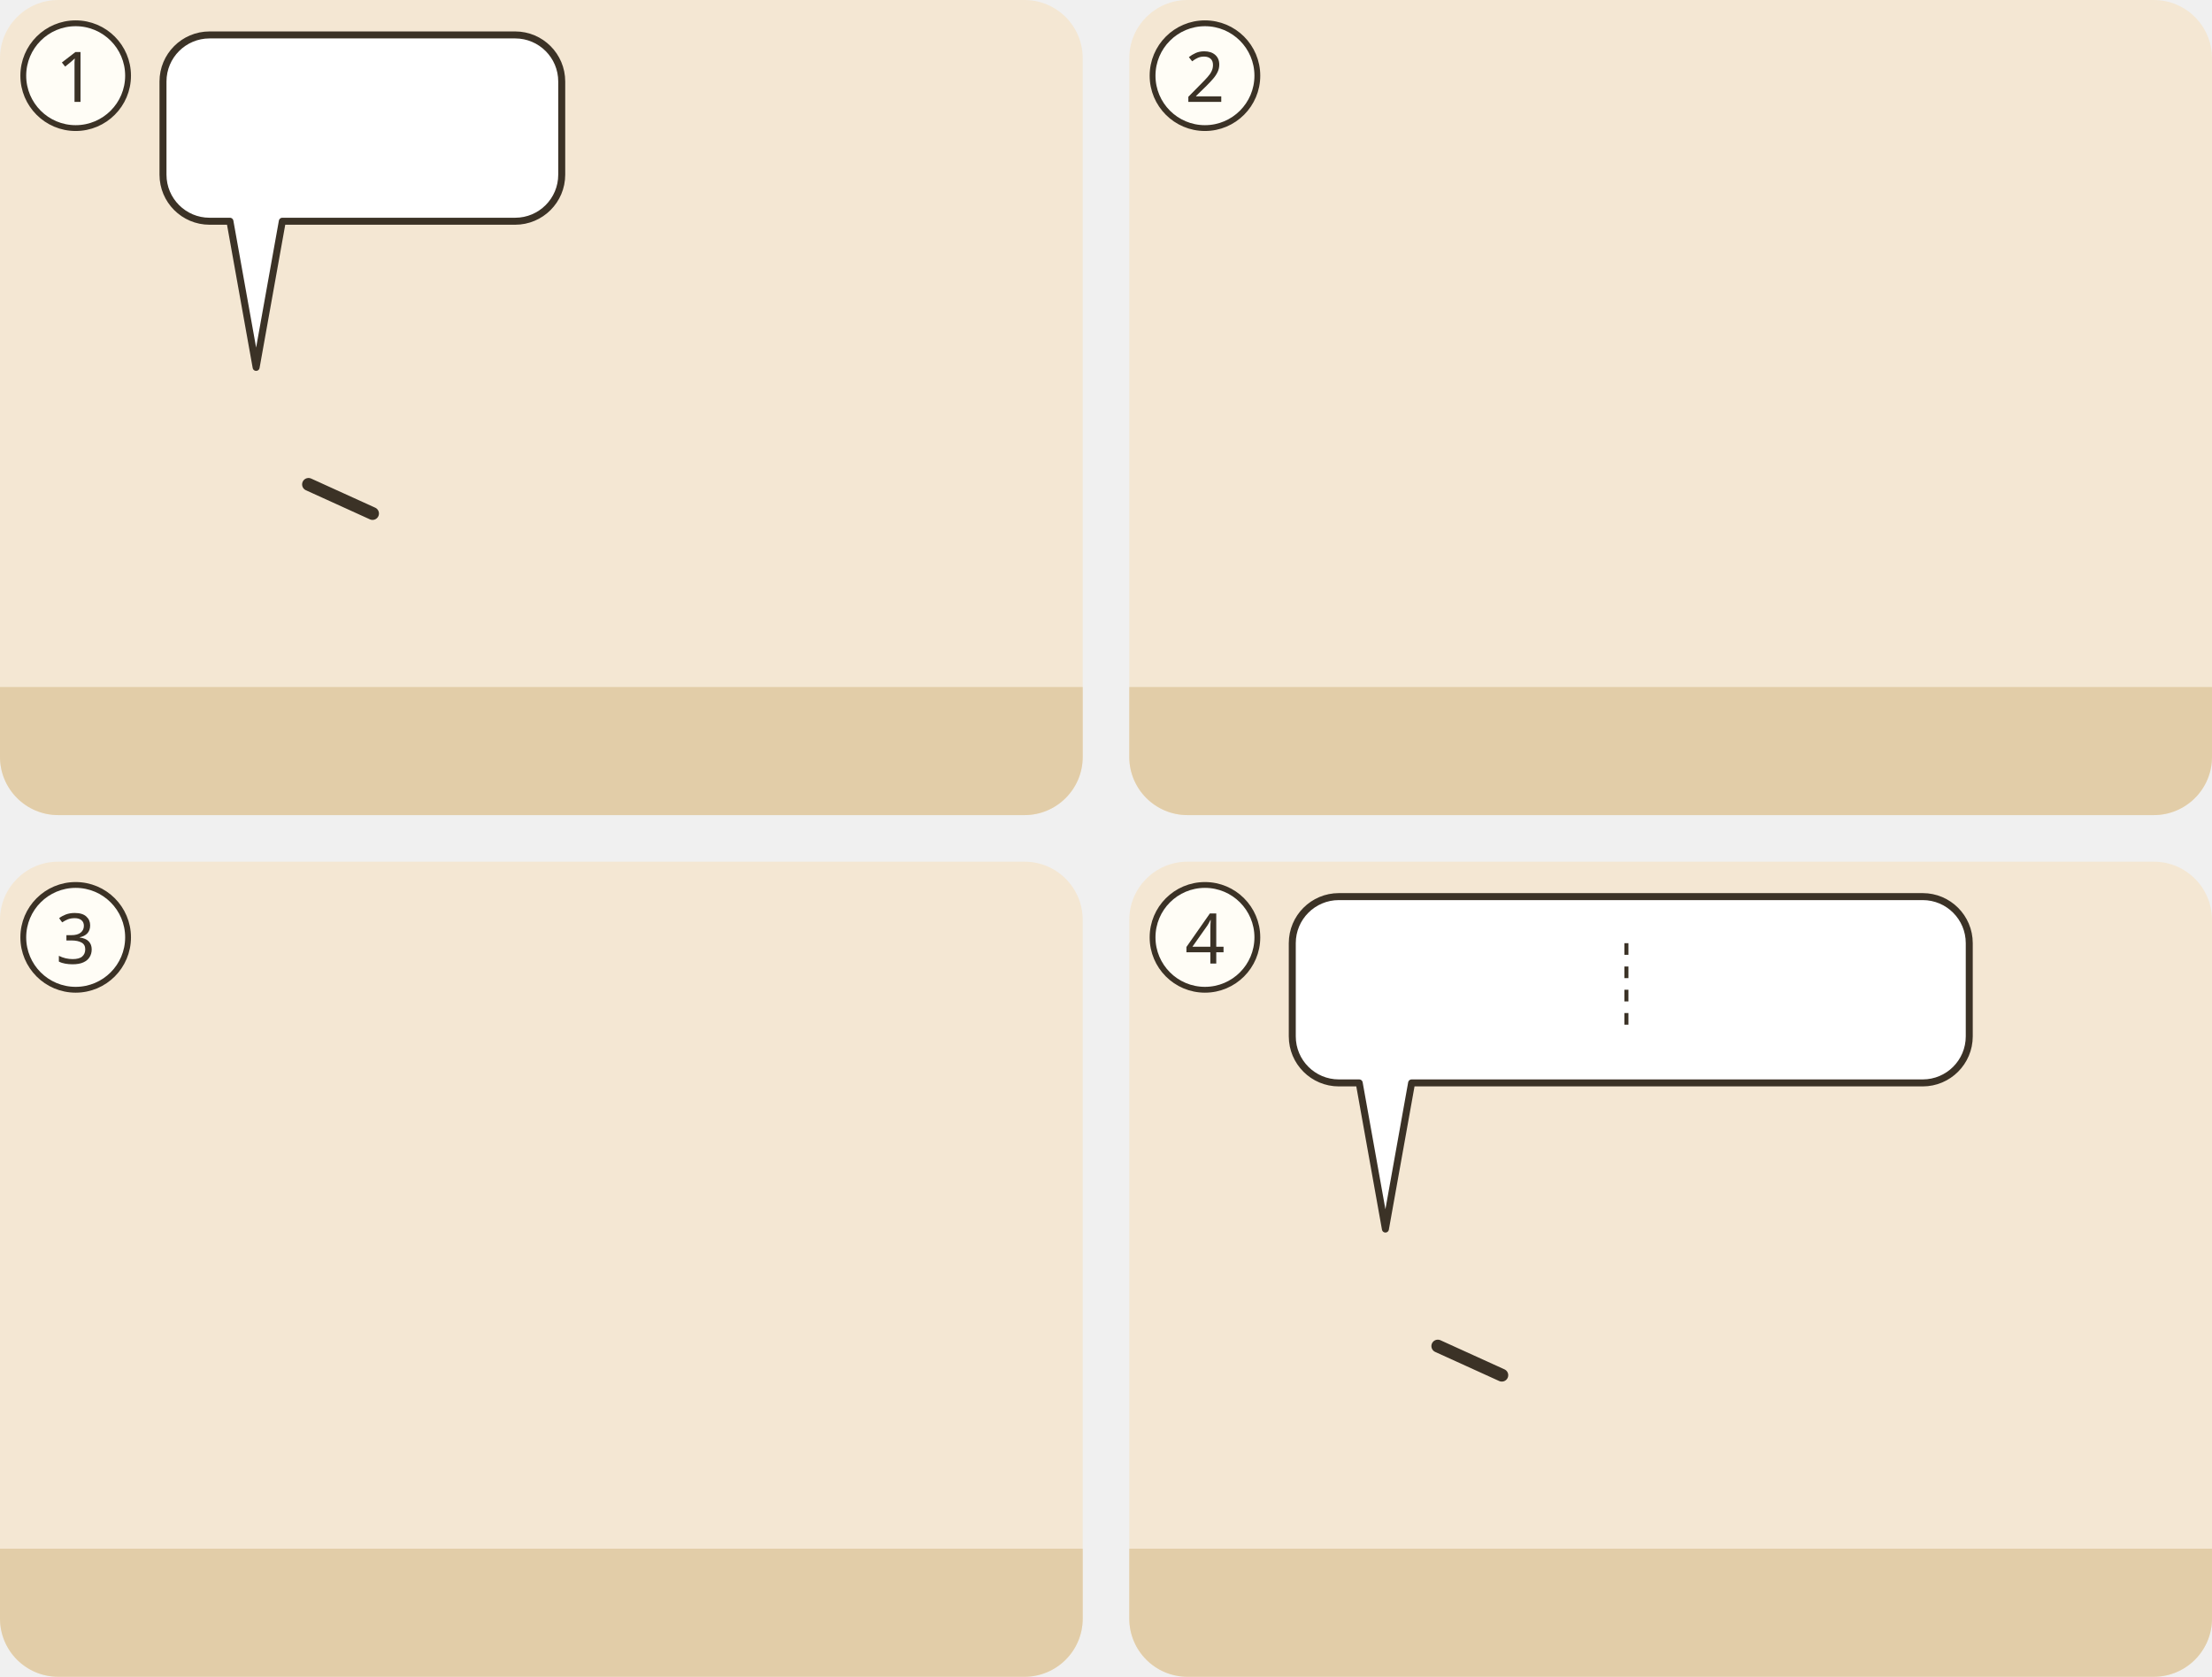
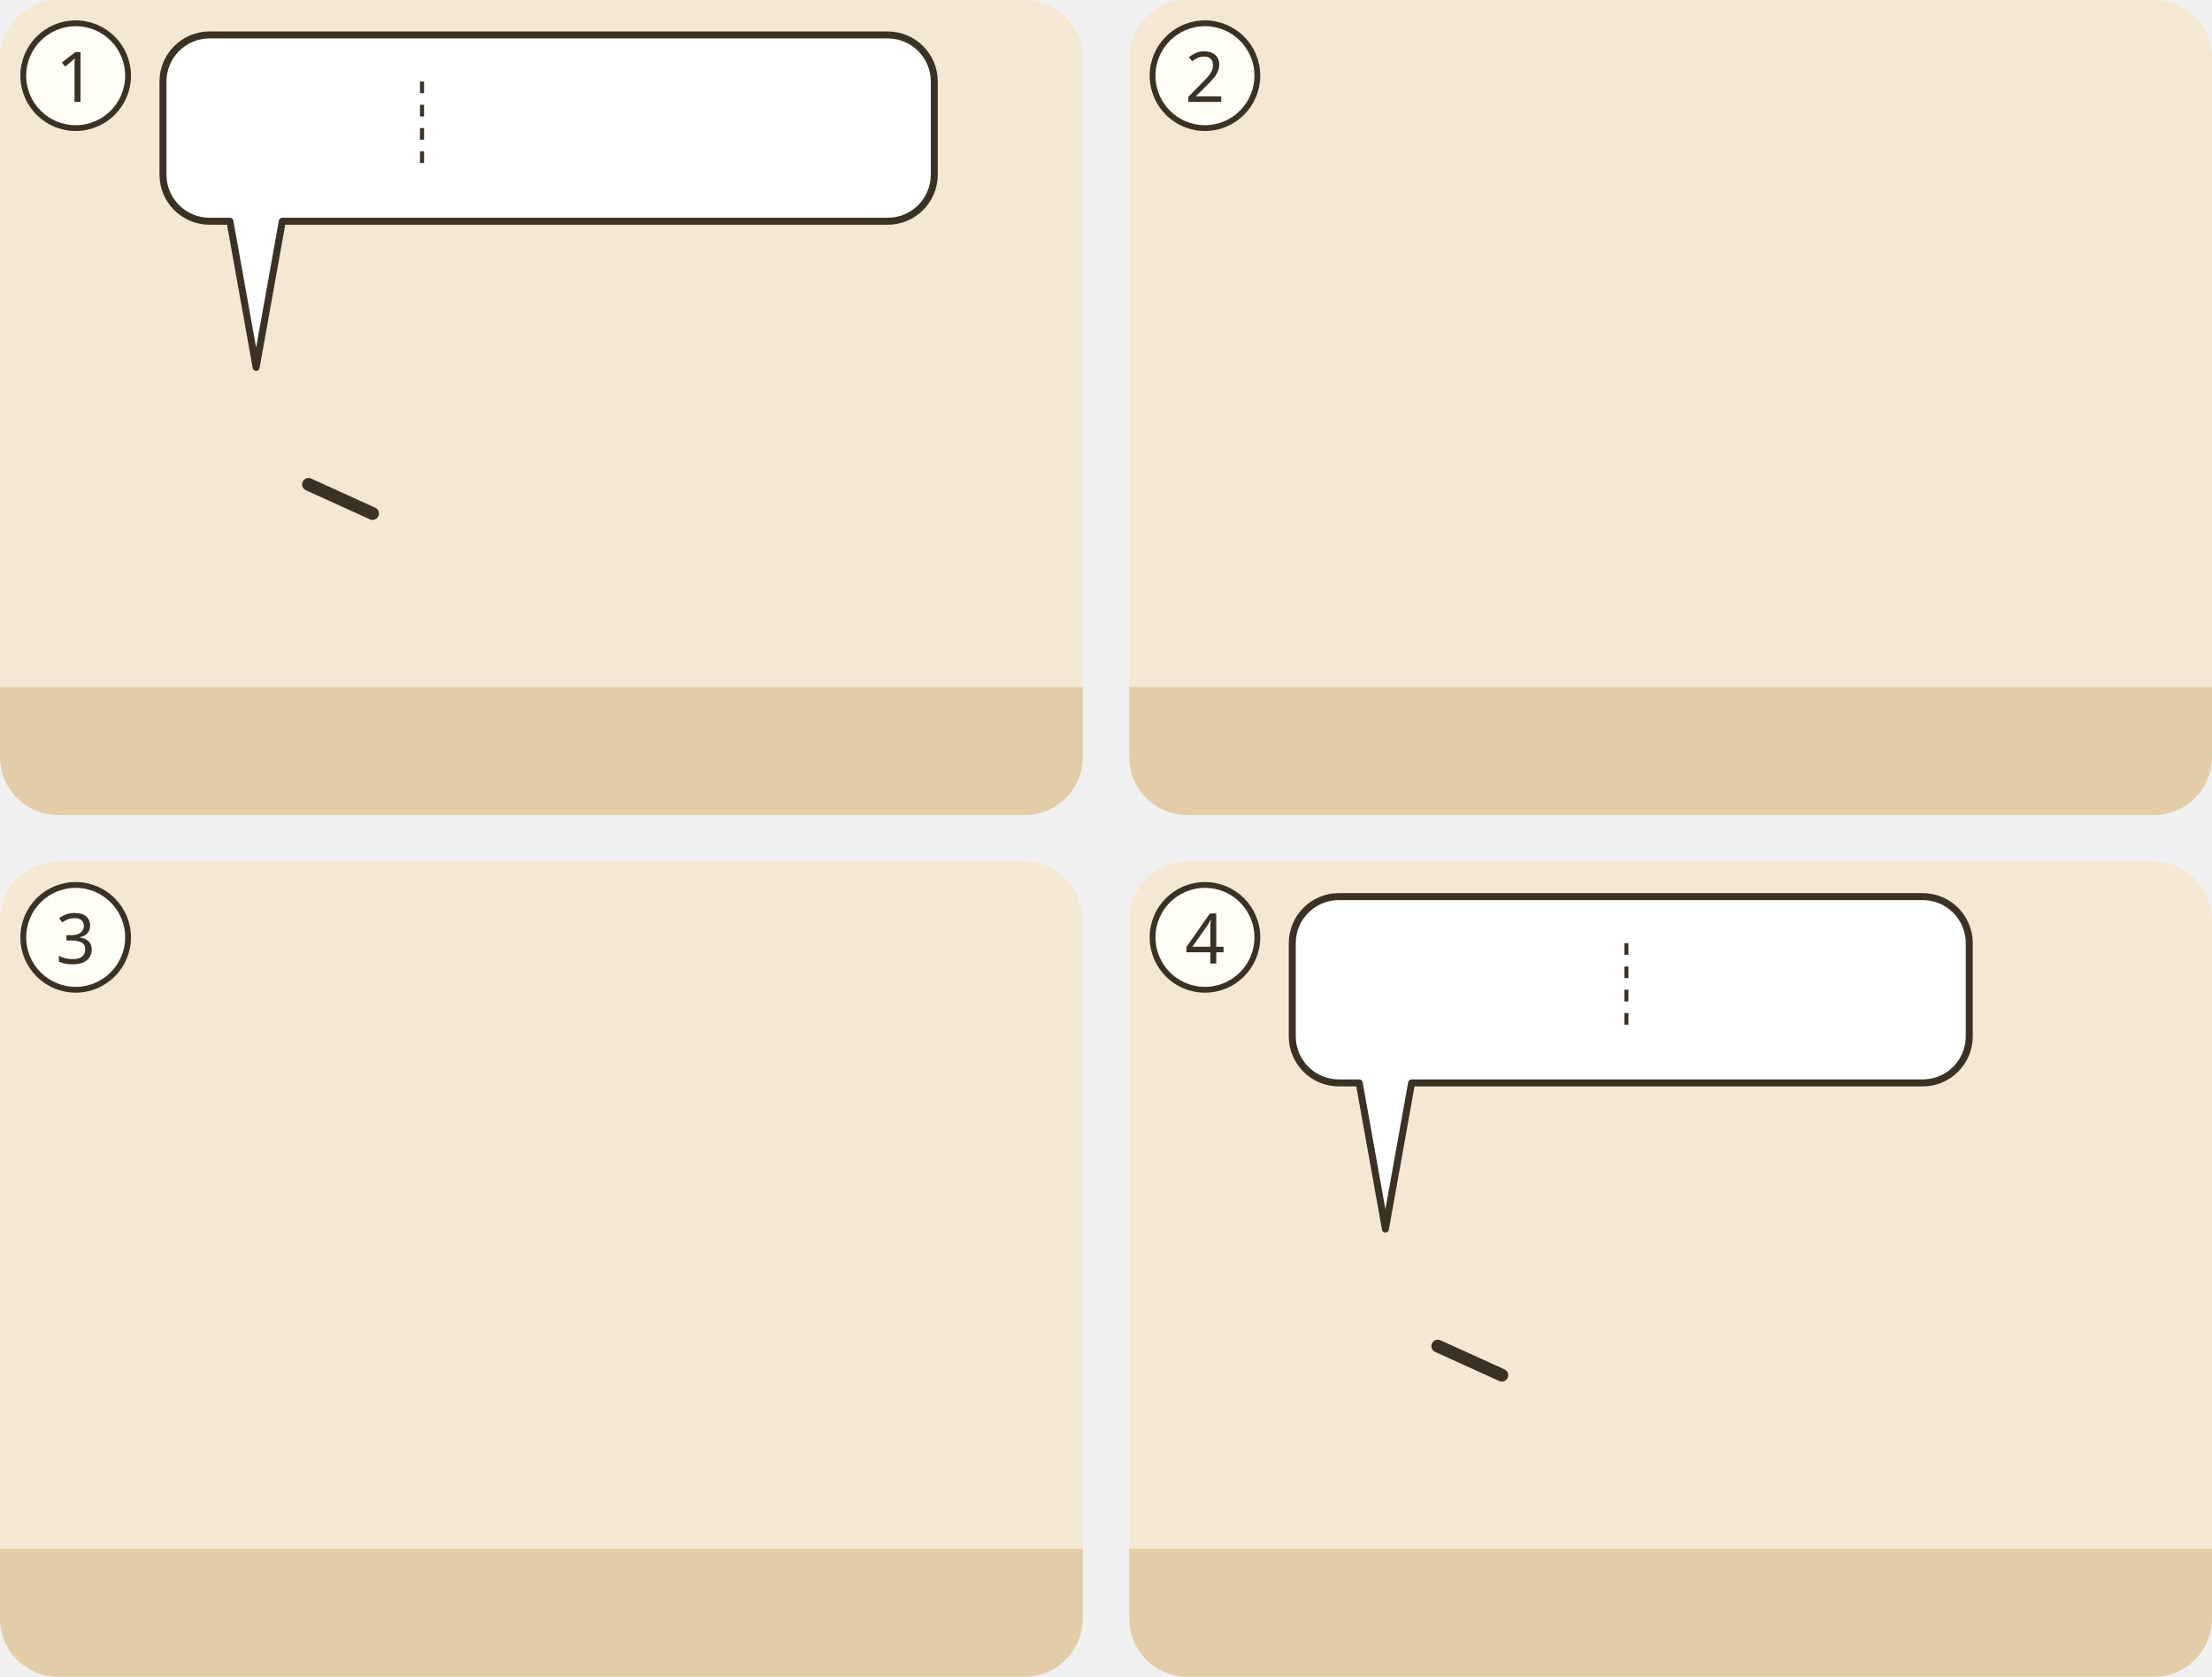
<svg xmlns="http://www.w3.org/2000/svg" viewBox="0 0 380 288">
  <g transform="translate(0 0)">
    <clipPath id="ill-cp-1-0-0">
      <rect width="186" height="140" rx="10" />
    </clipPath>
    <g clip-path="url(#ill-cp-1-0-0)">
      <rect width="186" height="140" fill="#F4E7D3" />
      <rect y="118" width="186" height="22" fill="#E2CDA8" />
      <use href="#ill-p-jesus" x="29.9" y="58" width="28.1" height="60" />
      <path d="M53.0 83.2L64.0 88.2" stroke="#3B3226" stroke-width="2.2" stroke-linecap="round" />
      <use href="#ill-p-g-juenger" x="120.4" y="58" width="28.1" height="60" />
      <g>
-         <path d="M36 6H88.5A8 8 0 0 1 96.5 14V30A8 8 0 0 1 88.5 38L48.5 38L44 63.1L39.5 38H36A8 8 0 0 1 28 30V14A8 8 0 0 1 36 6Z" fill="#FFFFFF" stroke="#3B3226" stroke-width="1.2" stroke-linejoin="round" />
+         <path d="M36 6H152.5A8 8 0 0 1 160.5 14V30A8 8 0 0 1 152.5 38L48.5 38L44 63.1L39.5 38H36A8 8 0 0 1 28 30V14A8 8 0 0 1 36 6Z" fill="#FFFFFF" stroke="#3B3226" stroke-width="1.2" stroke-linejoin="round" />
        <use href="#ill-z-stunde" x="34" y="12" width="14.5" height="20" />
        <use href="#ill-z-frage" x="53.5" y="12" width="12.0" height="20" />
-         <use href="#ill-gott" x="70.5" y="12" width="20.0" height="20" />
+         <line x1="72.5" y1="14.0" x2="72.5" y2="30.0" stroke="#3B3226" stroke-width=".7" stroke-dasharray="2 2" />
+         <use href="#ill-z-menschen" x="79.5" y="12" width="25.0" height="20" />
+         <use href="#ill-z-nicht" x="109.5" y="12" width="20.0" height="20" />
+         <use href="#ill-gott" x="134.5" y="12" width="20.0" height="20" />
      </g>
    </g>
    <circle cx="13" cy="13" r="9" fill="#FFFDF6" stroke="#3B3226" />
    <text x="13" y="17.5" text-anchor="middle" font-family="sans-serif" font-size="12" fill="#3B3226">1</text>
  </g>
  <g transform="translate(194 0)">
    <clipPath id="ill-cp-2-194-0">
      <rect width="186" height="140" rx="10" />
    </clipPath>
    <g clip-path="url(#ill-cp-2-194-0)">
      <rect width="186" height="140" fill="#F4E7D3" />
      <rect y="118" width="186" height="22" fill="#E2CDA8" />
      <use href="#ill-arche" x="102" y="78.0" width="80" height="48.0" />
      <use href="#ill-p-g-volk" x="38.4" y="68.4" width="23.2" height="49.6" />
-       <use href="#ill-z-hochzeit" x="61.5" y="10" width="60.0" height="24.0" />
+       <use href="#ill-z-hochzeit" x="26" y="44.2" width="60" height="24" />
    </g>
    <circle cx="13" cy="13" r="9" fill="#FFFDF6" stroke="#3B3226" />
    <text x="13" y="17.5" text-anchor="middle" font-family="sans-serif" font-size="12" fill="#3B3226">2</text>
  </g>
  <g transform="translate(0 148)">
    <clipPath id="ill-cp-3-0-148">
      <rect width="186" height="140" rx="10" />
    </clipPath>
    <g clip-path="url(#ill-cp-3-0-148)">
      <rect width="186" height="140" fill="#F4E7D3" />
      <rect y="118" width="186" height="22" fill="#E2CDA8" />
-       <use href="#ill-p-frau" x="35.9" y="58" width="28.1" height="60" />
-       <use href="#ill-p-junge-frau" x="121.9" y="58" width="28.1" height="60" />
-       <use href="#ill-muehlstein" x="60.0" y="100" width="24" height="24" />
-       <use href="#ill-z-abstand" x="89.0" y="50" width="8" height="64" />
+       <use href="#ill-p-frau" x="39.9" y="58" width="28.1" height="60" />
+       <use href="#ill-p-junge-frau" x="119.9" y="58" width="28.1" height="60" />
+       <use href="#ill-muehlstein" x="80.0" y="100" width="24" height="24" />
+       <use href="#ill-z-abstand" x="90.0" y="50" width="8" height="64" />
+       <use href="#ill-z-hinauf" x="66" y="62.1" width="12" height="18" />
    </g>
    <circle cx="13" cy="13" r="9" fill="#FFFDF6" stroke="#3B3226" />
    <text x="13" y="17.5" text-anchor="middle" font-family="sans-serif" font-size="12" fill="#3B3226">3</text>
  </g>
  <g transform="translate(194 148)">
    <clipPath id="ill-cp-4-194-148">
      <rect width="186" height="140" rx="10" />
    </clipPath>
    <g clip-path="url(#ill-cp-4-194-148)">
      <rect width="186" height="140" fill="#F4E7D3" />
      <rect y="118" width="186" height="22" fill="#E2CDA8" />
      <use href="#ill-p-jesus" x="29.9" y="58" width="28.1" height="60" />
      <path d="M53.0 83.2L64.0 88.2" stroke="#3B3226" stroke-width="2.2" stroke-linecap="round" />
      <use href="#ill-p-g-juenger" x="120.4" y="58" width="28.1" height="60" />
      <g>
        <path d="M36 6H136.3A8 8 0 0 1 144.3 14V30A8 8 0 0 1 136.3 38L48.5 38L44 63.1L39.5 38H36A8 8 0 0 1 28 30V14A8 8 0 0 1 36 6Z" fill="#FFFFFF" stroke="#3B3226" stroke-width="1.2" stroke-linejoin="round" />
        <use href="#ill-p-dieb" x="34" y="12" width="9.4" height="20" />
        <use href="#ill-z-wachen" x="48.4" y="12" width="30.0" height="20" />
        <line x1="85.4" y1="14.0" x2="85.4" y2="30.0" stroke="#3B3226" stroke-width=".7" stroke-dasharray="2 2" />
        <use href="#ill-p-jesus" x="92.4" y="12" width="9.4" height="20" />
        <use href="#ill-z-stunde" x="106.8" y="12" width="14.5" height="20" />
        <use href="#ill-z-frage" x="126.3" y="12" width="12.0" height="20" />
      </g>
    </g>
    <circle cx="13" cy="13" r="9" fill="#FFFDF6" stroke="#3B3226" />
    <text x="13" y="17.5" text-anchor="middle" font-family="sans-serif" font-size="12" fill="#3B3226">4</text>
  </g>
</svg>
